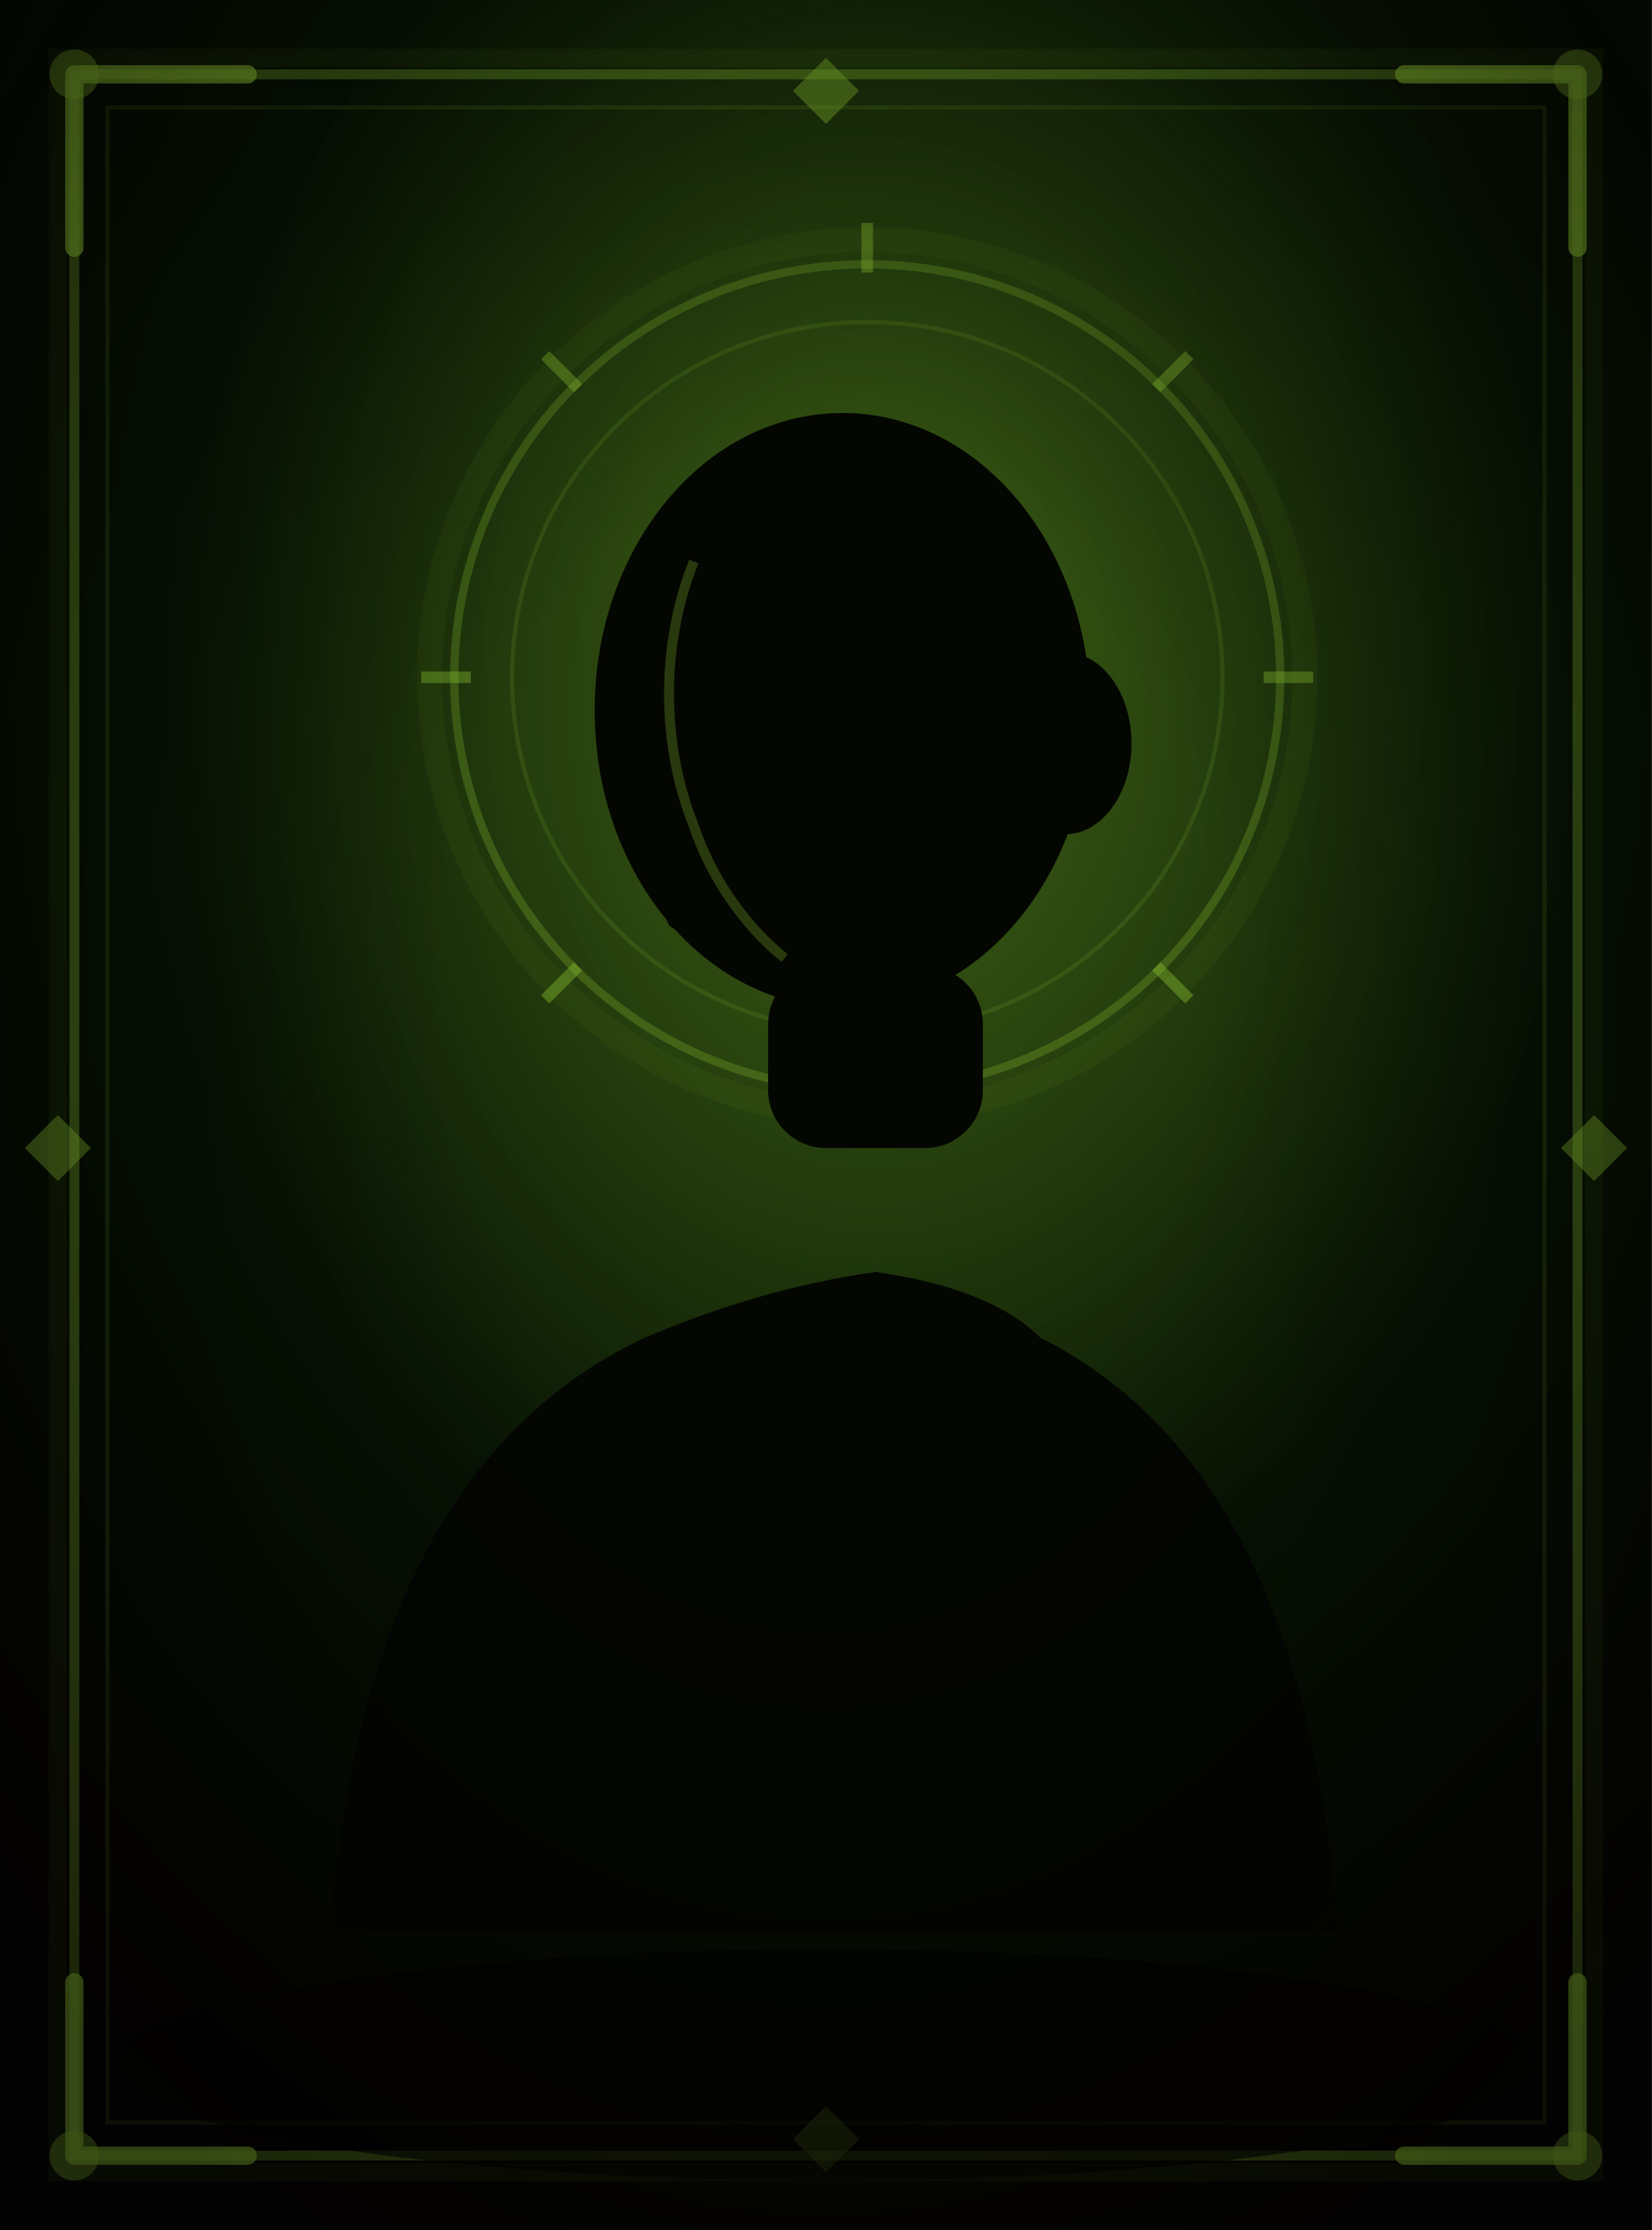
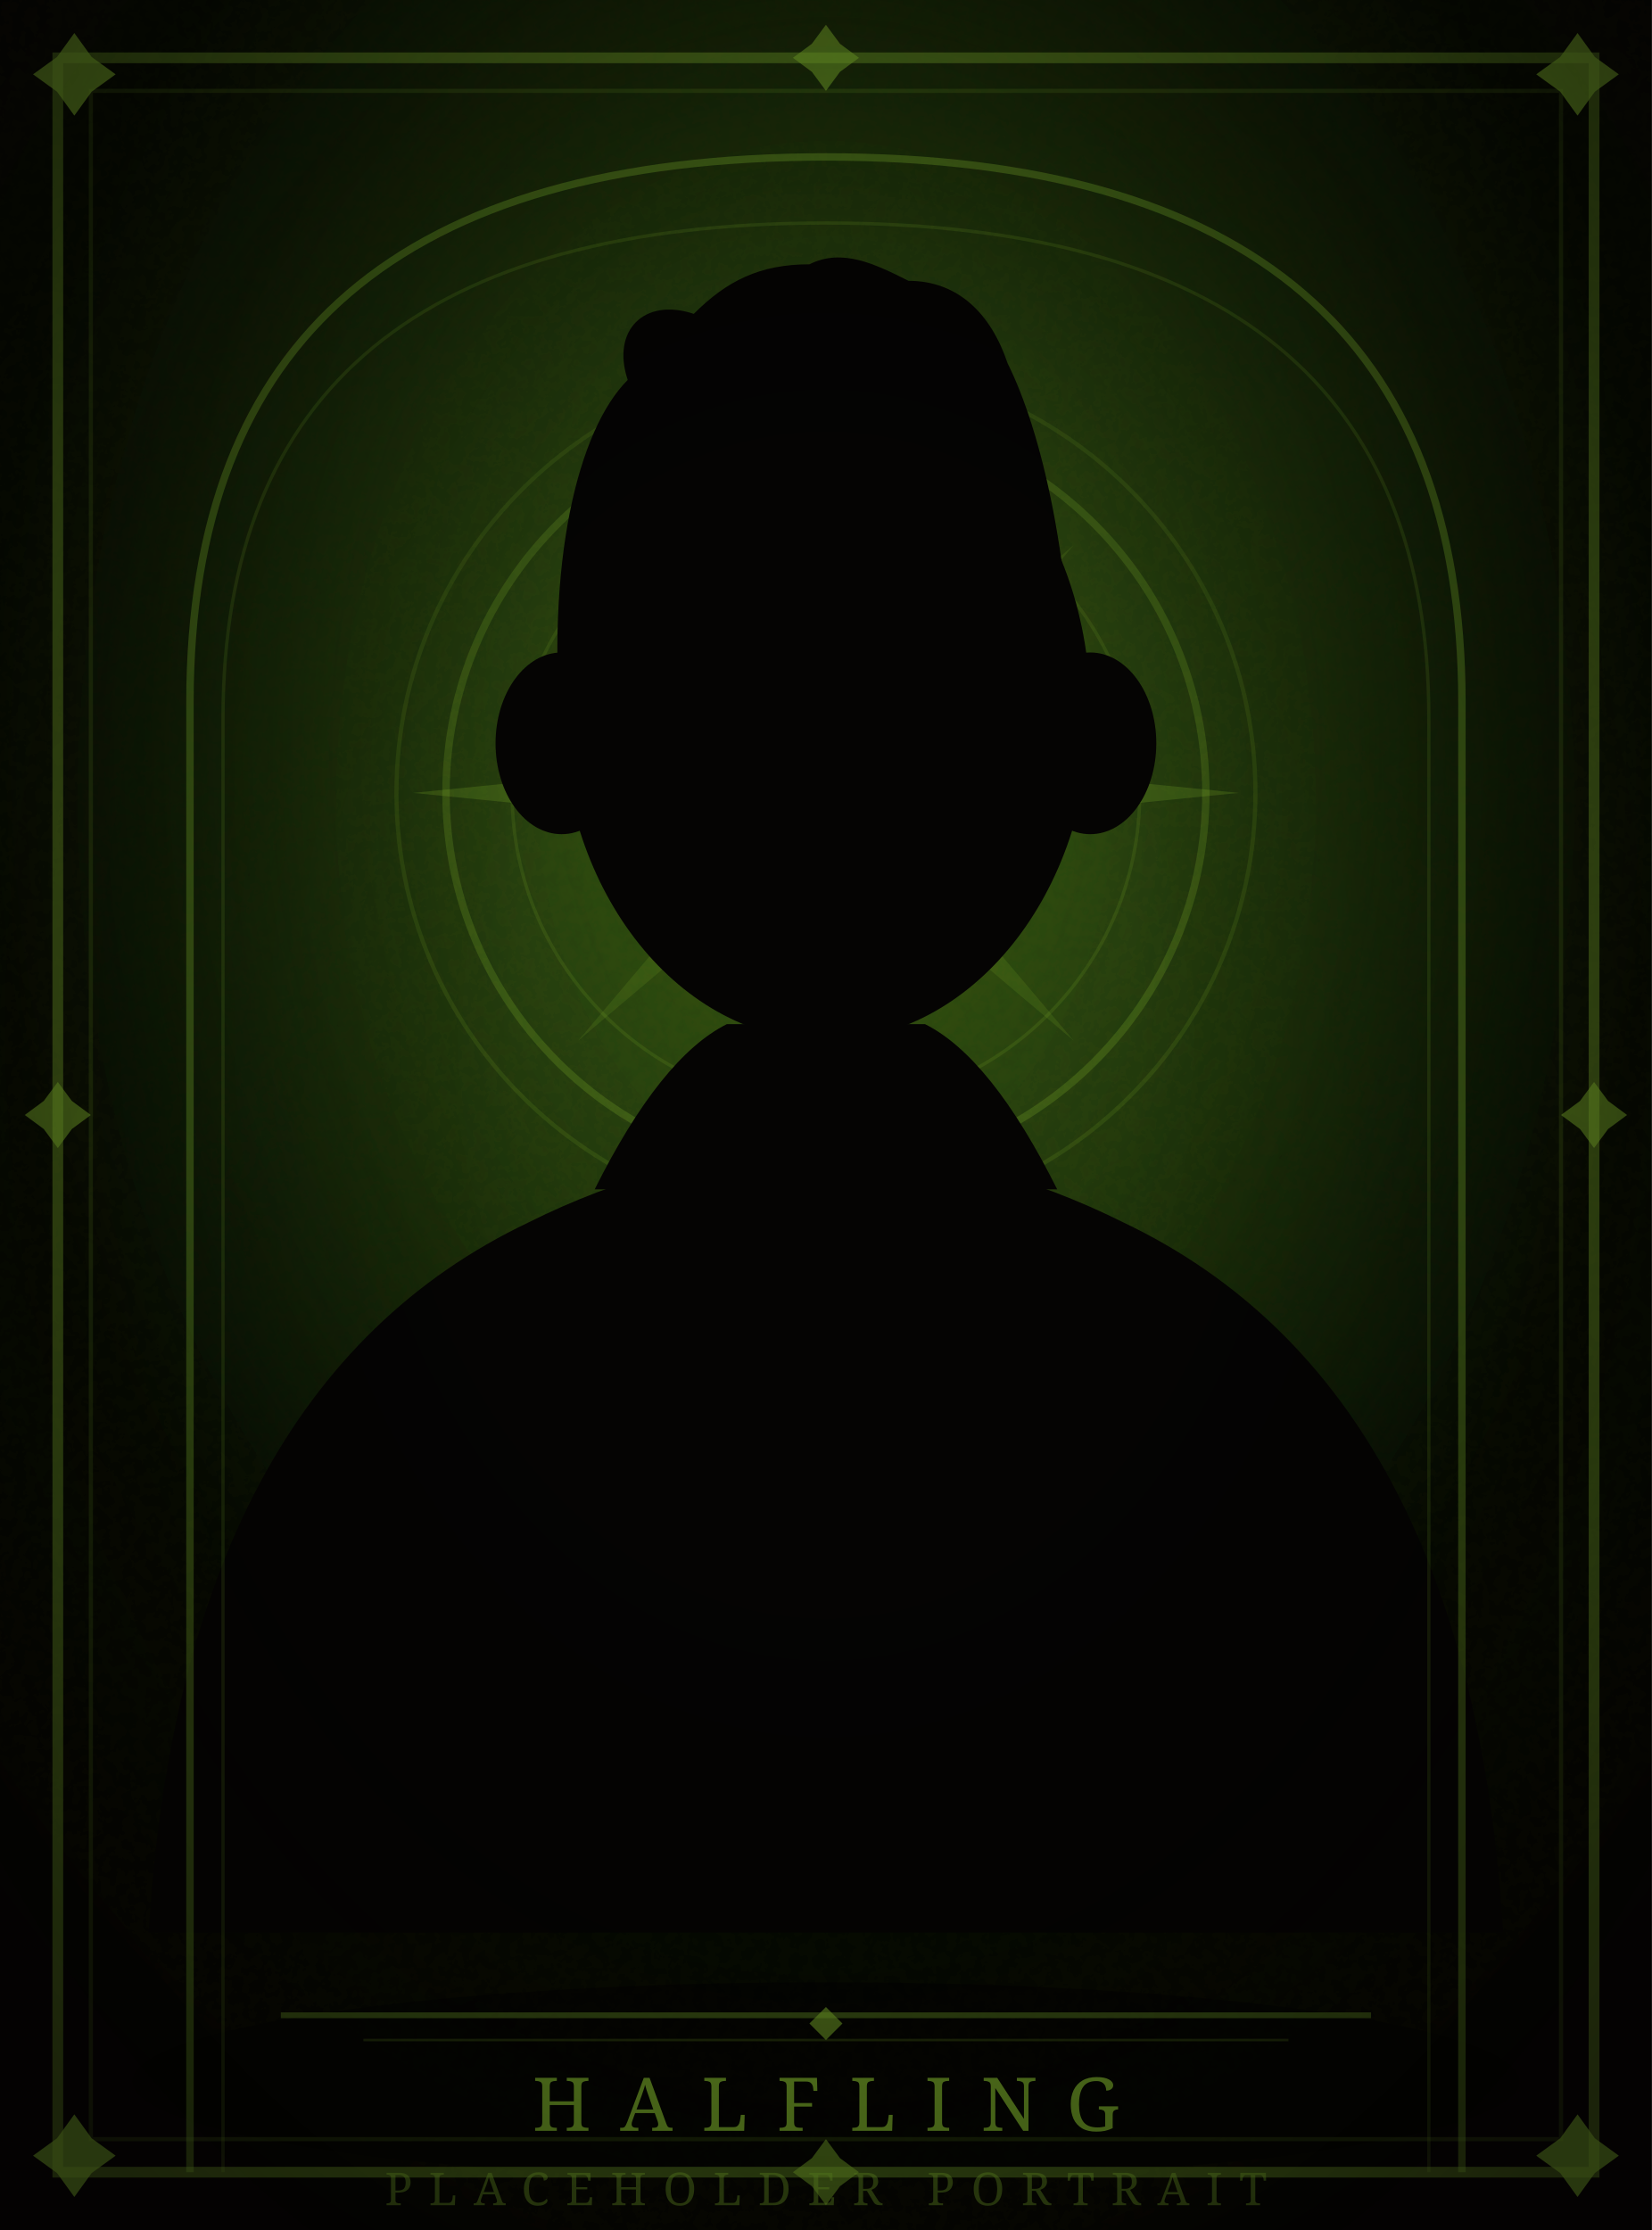
<svg xmlns="http://www.w3.org/2000/svg" viewBox="0 0 200 270">
  <defs>
-     <radialGradient id="bg" cx="53%" cy="30%" r="75%">
-       <stop offset="0%" stop-color="#142a06" />
-       <stop offset="50%" stop-color="#081604" />
-       <stop offset="100%" stop-color="#040302" />
+     <radialGradient id="bg" cx="50%" cy="36%" r="70%">
+       <stop offset="0%" stop-color="#142806" />
+       <stop offset="52%" stop-color="#0a1604" />
+       <stop offset="100%" stop-color="#060402" />
    </radialGradient>
-     <radialGradient id="atm" cx="53%" cy="32%" r="42%">
-       <stop offset="0%" stop-color="#88c030" stop-opacity="0.38" />
+     <radialGradient id="atm" cx="50%" cy="34%" r="50%">
+       <stop offset="0%" stop-color="#88c030" stop-opacity="0.44" />
      <stop offset="100%" stop-color="#88c030" stop-opacity="0" />
    </radialGradient>
-     <radialGradient id="vig" cx="50%" cy="44%" r="65%">
-       <stop offset="35%" stop-color="transparent" />
-       <stop offset="100%" stop-color="#020101" stop-opacity="0.55" />
+     <radialGradient id="vign" cx="50%" cy="46%" r="66%">
+       <stop offset="28%" stop-color="transparent" />
+       <stop offset="100%" stop-color="#030201" stop-opacity="0.60" />
    </radialGradient>
+     <filter id="grain">
+       <feTurbulence type="fractalNoise" baseFrequency="0.68" numOctaves="3" stitchTiles="stitch" result="n" />
+       <feColorMatrix type="saturate" values="0" in="n" result="g" />
+       <feBlend in="SourceGraphic" in2="g" mode="multiply" />
+     </filter>
  </defs>
  <rect width="200" height="270" fill="url(#bg)" />
  <rect width="200" height="270" fill="url(#atm)" />
-   <circle cx="105" cy="82" r="53" fill="none" stroke="#88c030" stroke-width="3" stroke-opacity="0.06" />
-   <circle cx="105" cy="82" r="50" fill="none" stroke="#88c030" stroke-width="1" stroke-opacity="0.28" />
-   <circle cx="105" cy="82" r="43" fill="none" stroke="#88c030" stroke-width="0.5" stroke-opacity="0.15" />
-   <line x1="105" y1="33" x2="105" y2="27" stroke="#88c030" stroke-width="1.4" stroke-opacity="0.42" />
-   <line x1="140" y1="47" x2="144" y2="43" stroke="#88c030" stroke-width="1.4" stroke-opacity="0.42" />
-   <line x1="153" y1="82" x2="159" y2="82" stroke="#88c030" stroke-width="1.4" stroke-opacity="0.42" />
-   <line x1="140" y1="117" x2="144" y2="121" stroke="#88c030" stroke-width="1.4" stroke-opacity="0.42" />
-   <line x1="105" y1="131" x2="105" y2="137" stroke="#88c030" stroke-width="1.4" stroke-opacity="0.42" />
-   <line x1="70" y1="117" x2="66" y2="121" stroke="#88c030" stroke-width="1.4" stroke-opacity="0.42" />
-   <line x1="57" y1="82" x2="51" y2="82" stroke="#88c030" stroke-width="1.4" stroke-opacity="0.42" />
-   <line x1="70" y1="47" x2="66" y2="43" stroke="#88c030" stroke-width="1.4" stroke-opacity="0.42" />
-   <path d="M105 76 L109 82 L105 88 L101 82 Z" fill="none" stroke="#88c030" stroke-width="0.8" stroke-opacity="0.26" />
-   <rect x="7" y="7" width="186" height="256" fill="none" stroke="#88c030" stroke-width="2.2" stroke-opacity="0.08" />
-   <rect x="9" y="9" width="182" height="252" fill="none" stroke="#88c030" stroke-width="1.2" stroke-opacity="0.40" />
-   <rect x="13" y="13" width="174" height="244" fill="none" stroke="#88c030" stroke-width="0.5" stroke-opacity="0.16" />
-   <path d="M9 9 L9 30 M9 9 L30 9" stroke="#88c030" stroke-width="2.2" stroke-opacity="0.72" fill="none" stroke-linecap="round" />
-   <circle cx="9" cy="9" r="3" fill="#88c030" fill-opacity="0.45" />
-   <path d="M191 9 L191 30 M191 9 L170 9" stroke="#88c030" stroke-width="2.2" stroke-opacity="0.72" fill="none" stroke-linecap="round" />
-   <circle cx="191" cy="9" r="3" fill="#88c030" fill-opacity="0.45" />
-   <path d="M9 261 L9 240 M9 261 L30 261" stroke="#88c030" stroke-width="2.2" stroke-opacity="0.72" fill="none" stroke-linecap="round" />
-   <circle cx="9" cy="261" r="3" fill="#88c030" fill-opacity="0.45" />
-   <path d="M191 261 L191 240 M191 261 L170 261" stroke="#88c030" stroke-width="2.2" stroke-opacity="0.72" fill="none" stroke-linecap="round" />
-   <circle cx="191" cy="261" r="3" fill="#88c030" fill-opacity="0.45" />
-   <path d="M100 7 L104 11 L100 15 L96 11 Z" fill="#88c030" fill-opacity="0.45" />
-   <path d="M100 255 L104 259 L100 263 L96 259 Z" fill="#88c030" fill-opacity="0.45" />
-   <path d="M7 135 L11 139 L7 143 L3 139 Z" fill="#88c030" fill-opacity="0.45" />
-   <path d="M193 135 L197 139 L193 143 L189 139 Z" fill="#88c030" fill-opacity="0.45" />
-   <ellipse cx="102" cy="86" rx="30" ry="36" fill="#040602" />
-   <ellipse cx="106" cy="90" rx="25" ry="29" fill="#040602" />
-   <ellipse cx="129" cy="90" rx="8" ry="11" fill="#040602" />
-   <path d="M84 98 C80 103 79 108 81 112 C83 114 86 112 86 108" fill="#040602" />
-   <rect x="93" y="117" width="26" height="22" rx="7" fill="#040602" />
-   <path d="M40 234 Q44 178 78 162 Q92 156 106 154 Q120 156 126 162 Q158 178 162 234 Z" fill="#040602" />
-   <path d="M84 68 C80 78 80 90 84 100 C86 106 90 112 95 116" fill="none" stroke="#88c030" stroke-width="1.2" stroke-opacity="0.28" />
-   <ellipse cx="100" cy="250" rx="86" ry="14" fill="#030201" fill-opacity="0.65" />
-   <rect width="200" height="270" fill="url(#vig)" />
+   <rect width="200" height="270" fill="url(#bg)" filter="url(#grain)" opacity="0.20" />
+   <circle cx="100" cy="96" r="52" fill="none" stroke="#88c030" stroke-width="0.5" stroke-opacity="0.14" />
+   <circle cx="100" cy="96" r="46" fill="none" stroke="#88c030" stroke-width="0.9" stroke-opacity="0.22" />
+   <circle cx="100" cy="96" r="38" fill="none" stroke="#88c030" stroke-width="0.4" stroke-opacity="0.14" />
+   <path d="M100 46 L104 86 L100 96 L96 86 Z" fill="#88c030" fill-opacity="0.22" />
+   <path d="M100 146 L104 106 L100 96 L96 106 Z" fill="#88c030" fill-opacity="0.22" />
+   <path d="M50 96 L90 100 L100 96 L90 92 Z" fill="#88c030" fill-opacity="0.22" />
+   <path d="M150 96 L110 100 L100 96 L110 92 Z" fill="#88c030" fill-opacity="0.22" />
+   <path d="M130 66 L108 92 L100 96 L104 88 Z" fill="#88c030" fill-opacity="0.14" />
+   <path d="M130 126 L108 100 L100 96 L104 104 Z" fill="#88c030" fill-opacity="0.14" />
+   <path d="M70 126 L92 100 L100 96 L96 104 Z" fill="#88c030" fill-opacity="0.14" />
+   <path d="M70 66 L92 92 L100 96 L96 88 Z" fill="#88c030" fill-opacity="0.14" />
+   <path d="M68 90 C66 68 70 52 76 46 C74 40 78 36 84 38 C88 34 92 32 98 32 C102 30 106 32 110 34 C116 34 120 38 122 44 C126 52 130 68 130 90" fill="#050403" />
+   <ellipse cx="68" cy="90" rx="8" ry="11" fill="#050403" />
+   <ellipse cx="132" cy="90" rx="8" ry="11" fill="#050403" />
+   <ellipse cx="100" cy="86" rx="32" ry="40" fill="#050403" />
+   <rect x="86" y="124" width="28" height="18" rx="5" fill="#050403" />
+   <path d="M72 144 Q80 128 88 124 L112 124 Q120 128 128 144 Z" fill="#050403" />
+   <circle cx="100" cy="152" r="5" fill="none" stroke="#c8a820" stroke-width="1.0" stroke-opacity="0.40" />
+   <circle cx="100" cy="152" r="2" fill="#c8a820" fill-opacity="0.30" />
+   <path d="M18 234 Q22 168 64 148 Q80 140 100 138 Q120 140 136 148 Q178 168 182 234 Z" fill="#050403" />
+   <ellipse cx="100" cy="252" rx="84" ry="12" fill="#030201" fill-opacity="0.62" />
+   <rect x="7" y="7" width="186" height="256" fill="none" stroke="#88c030" stroke-width="1.3" stroke-opacity="0.44" />
+   <rect x="11" y="11" width="178" height="248" fill="none" stroke="#88c030" stroke-width="0.5" stroke-opacity="0.18" />
+   <path d="M 23 263 L 23 85 Q 23 19 100 19 Q 177 19 177 85 L 177 263" fill="none" stroke="#88c030" stroke-width="0.9" stroke-opacity="0.38" />
+   <path d="M 27 263 L 27 87 Q 27 27 100 27 Q 173 27 173 87 L 173 263" fill="none" stroke="#88c030" stroke-width="0.4" stroke-opacity="0.18" />
+   <line x1="34" y1="244" x2="166" y2="244" stroke="#88c030" stroke-width="0.7" stroke-opacity="0.40" />
+   <line x1="44" y1="247" x2="156" y2="247" stroke="#88c030" stroke-width="0.3" stroke-opacity="0.22" />
+   <path d="M100 243 L102 245 L100 247 L98 245 Z" fill="#88c030" fill-opacity="0.60" />
+   <path d="M9 4 L11.1 6.9 L14 9 L11.1 11.1 L9 14 L6.9 11.1 L4 9 L6.9 6.9 Z" fill="#88c030" fill-opacity="0.7" />
+   <path d="M191 4 L193.1 6.9 L196 9 L193.1 11.1 L191 14 L188.9 11.1 L186 9 L188.9 6.9 Z" fill="#88c030" fill-opacity="0.7" />
+   <path d="M9 256 L11.1 258.9 L14 261 L11.1 263.1 L9 266 L6.9 263.1 L4 261 L6.9 258.9 Z" fill="#88c030" fill-opacity="0.7" />
+   <path d="M191 256 L193.1 258.9 L196 261 L193.1 263.1 L191 266 L188.9 263.1 L186 261 L188.9 258.9 Z" fill="#88c030" fill-opacity="0.7" />
+   <path d="M100 3 L101.7 5.3 L104 7 L101.7 8.7 L100 11 L98.3 8.7 L96 7 L98.3 5.3 Z" fill="#88c030" fill-opacity="0.55" />
+   <path d="M100 259 L101.7 261.3 L104 263 L101.7 264.7 L100 267 L98.3 264.7 L96 263 L98.3 261.3 Z" fill="#88c030" fill-opacity="0.55" />
+   <path d="M7 131 L8.7 133.3 L11 135 L8.7 136.7 L7 139 L5.3 136.7 L3 135 L5.3 133.3 Z" fill="#88c030" fill-opacity="0.55" />
+   <path d="M193 131 L194.7 133.3 L197 135 L194.7 136.7 L193 139 L191.3 136.7 L189 135 L191.3 133.3 Z" fill="#88c030" fill-opacity="0.55" />
+   <text x="100" y="258" text-anchor="middle" font-family="Georgia,serif" font-size="9" letter-spacing="3.5" fill="#88c030" fill-opacity="0.82">HALFLING</text>
+   <text x="100" y="267" text-anchor="middle" font-family="Georgia,serif" font-size="5.5" letter-spacing="2.0" fill="#88c030" fill-opacity="0.46">PLACEHOLDER PORTRAIT</text>
+   <rect width="200" height="270" fill="url(#vign)" />
</svg>
